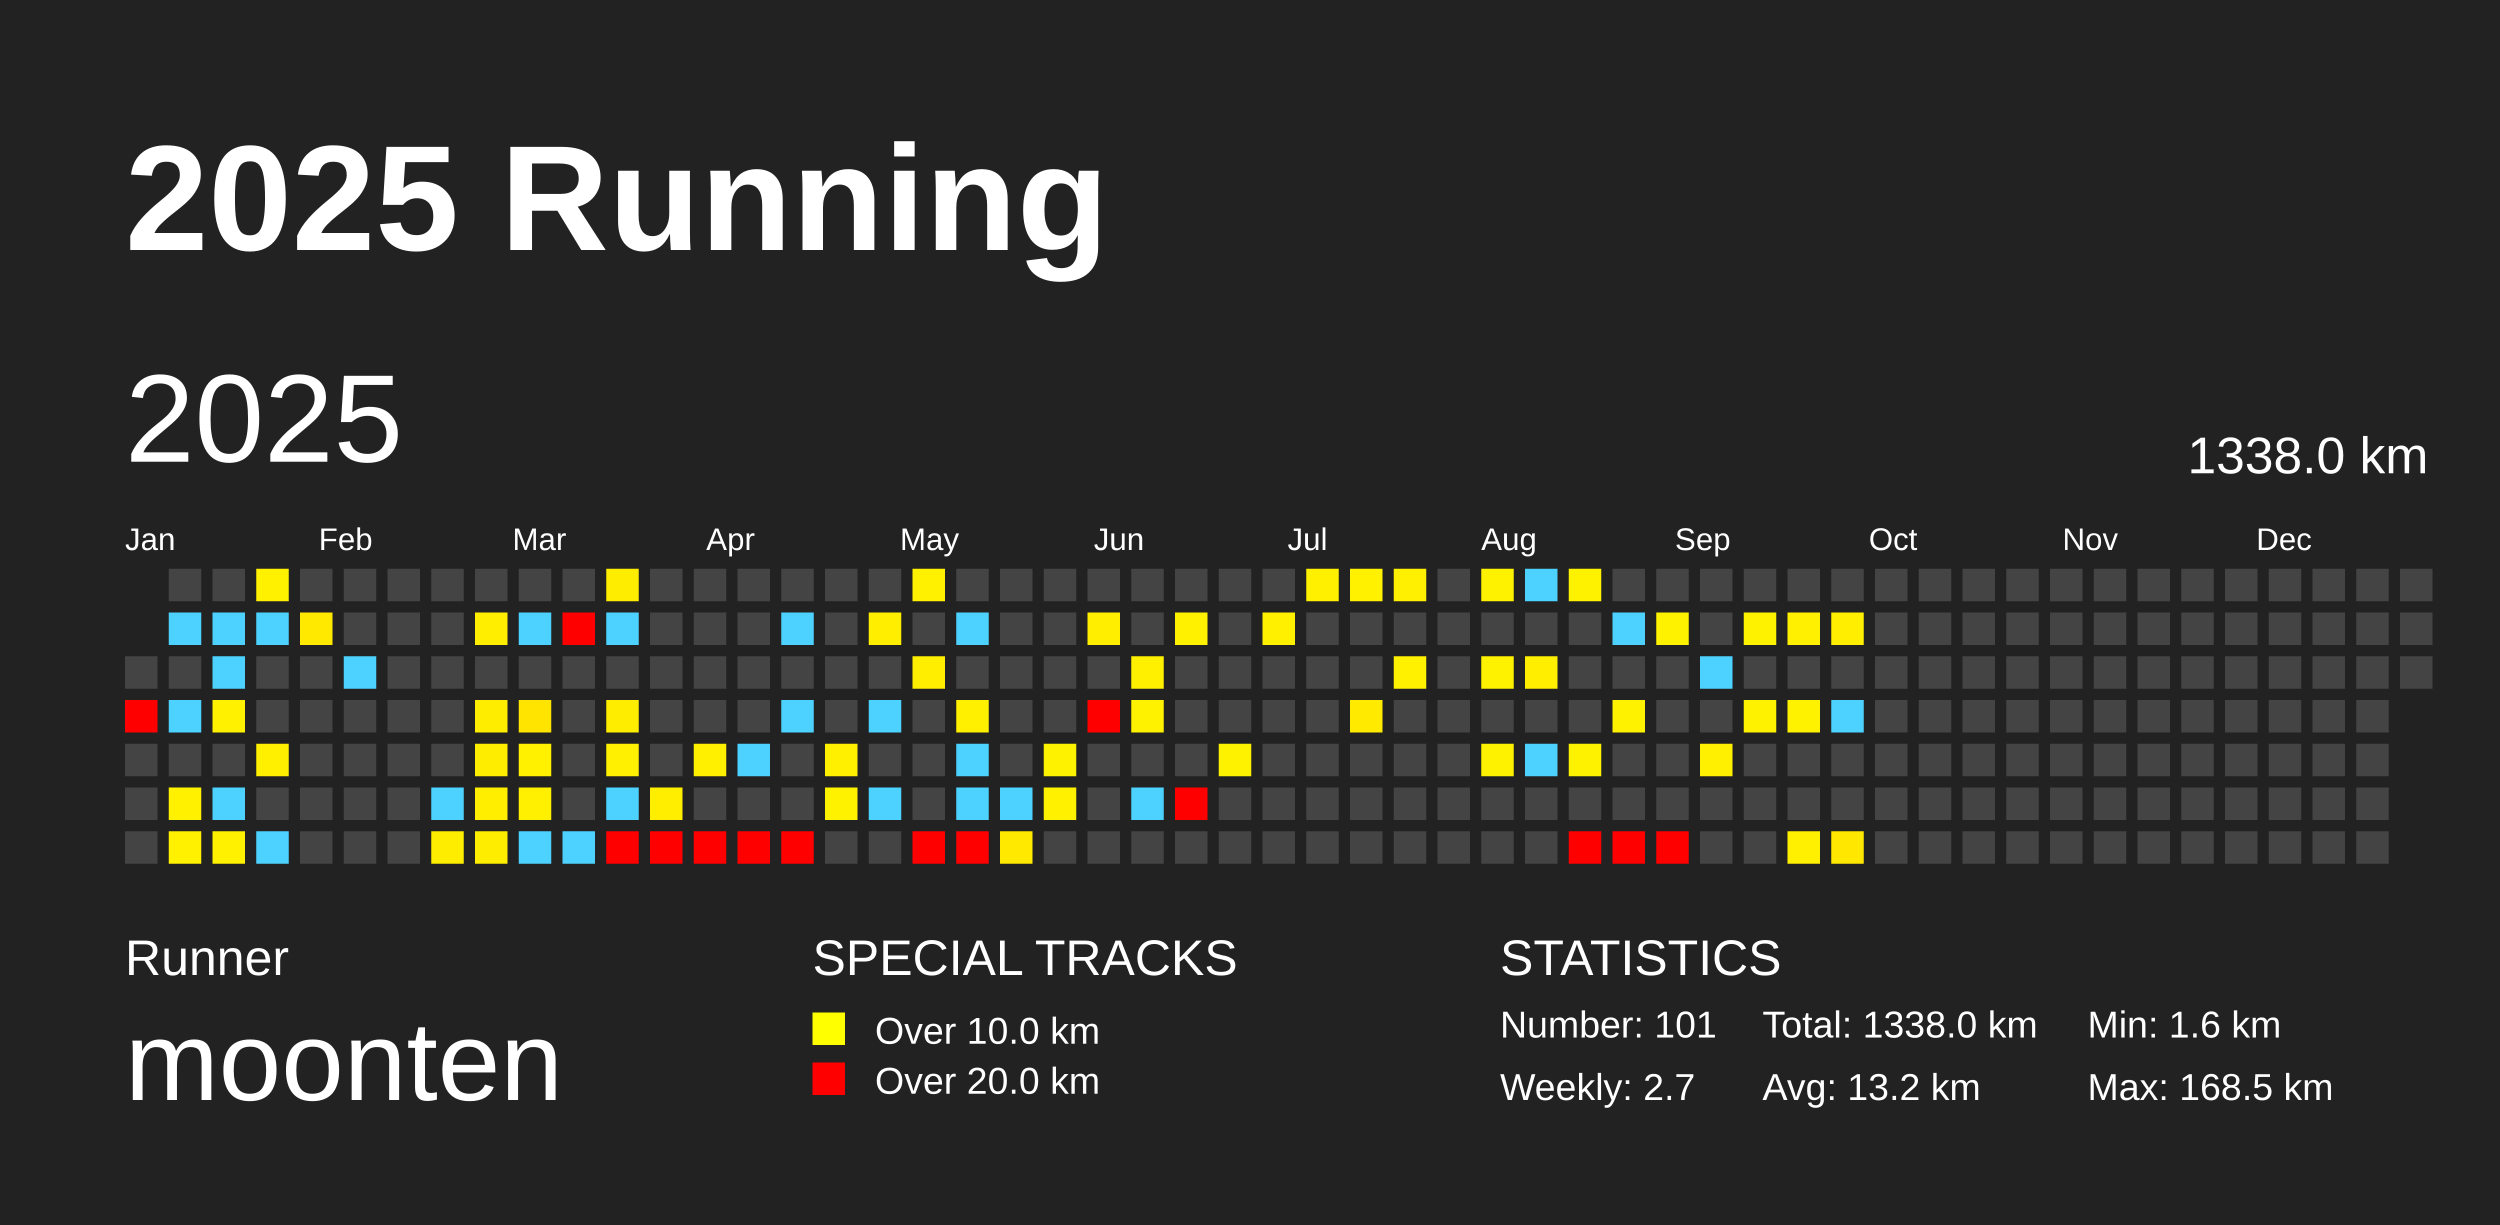
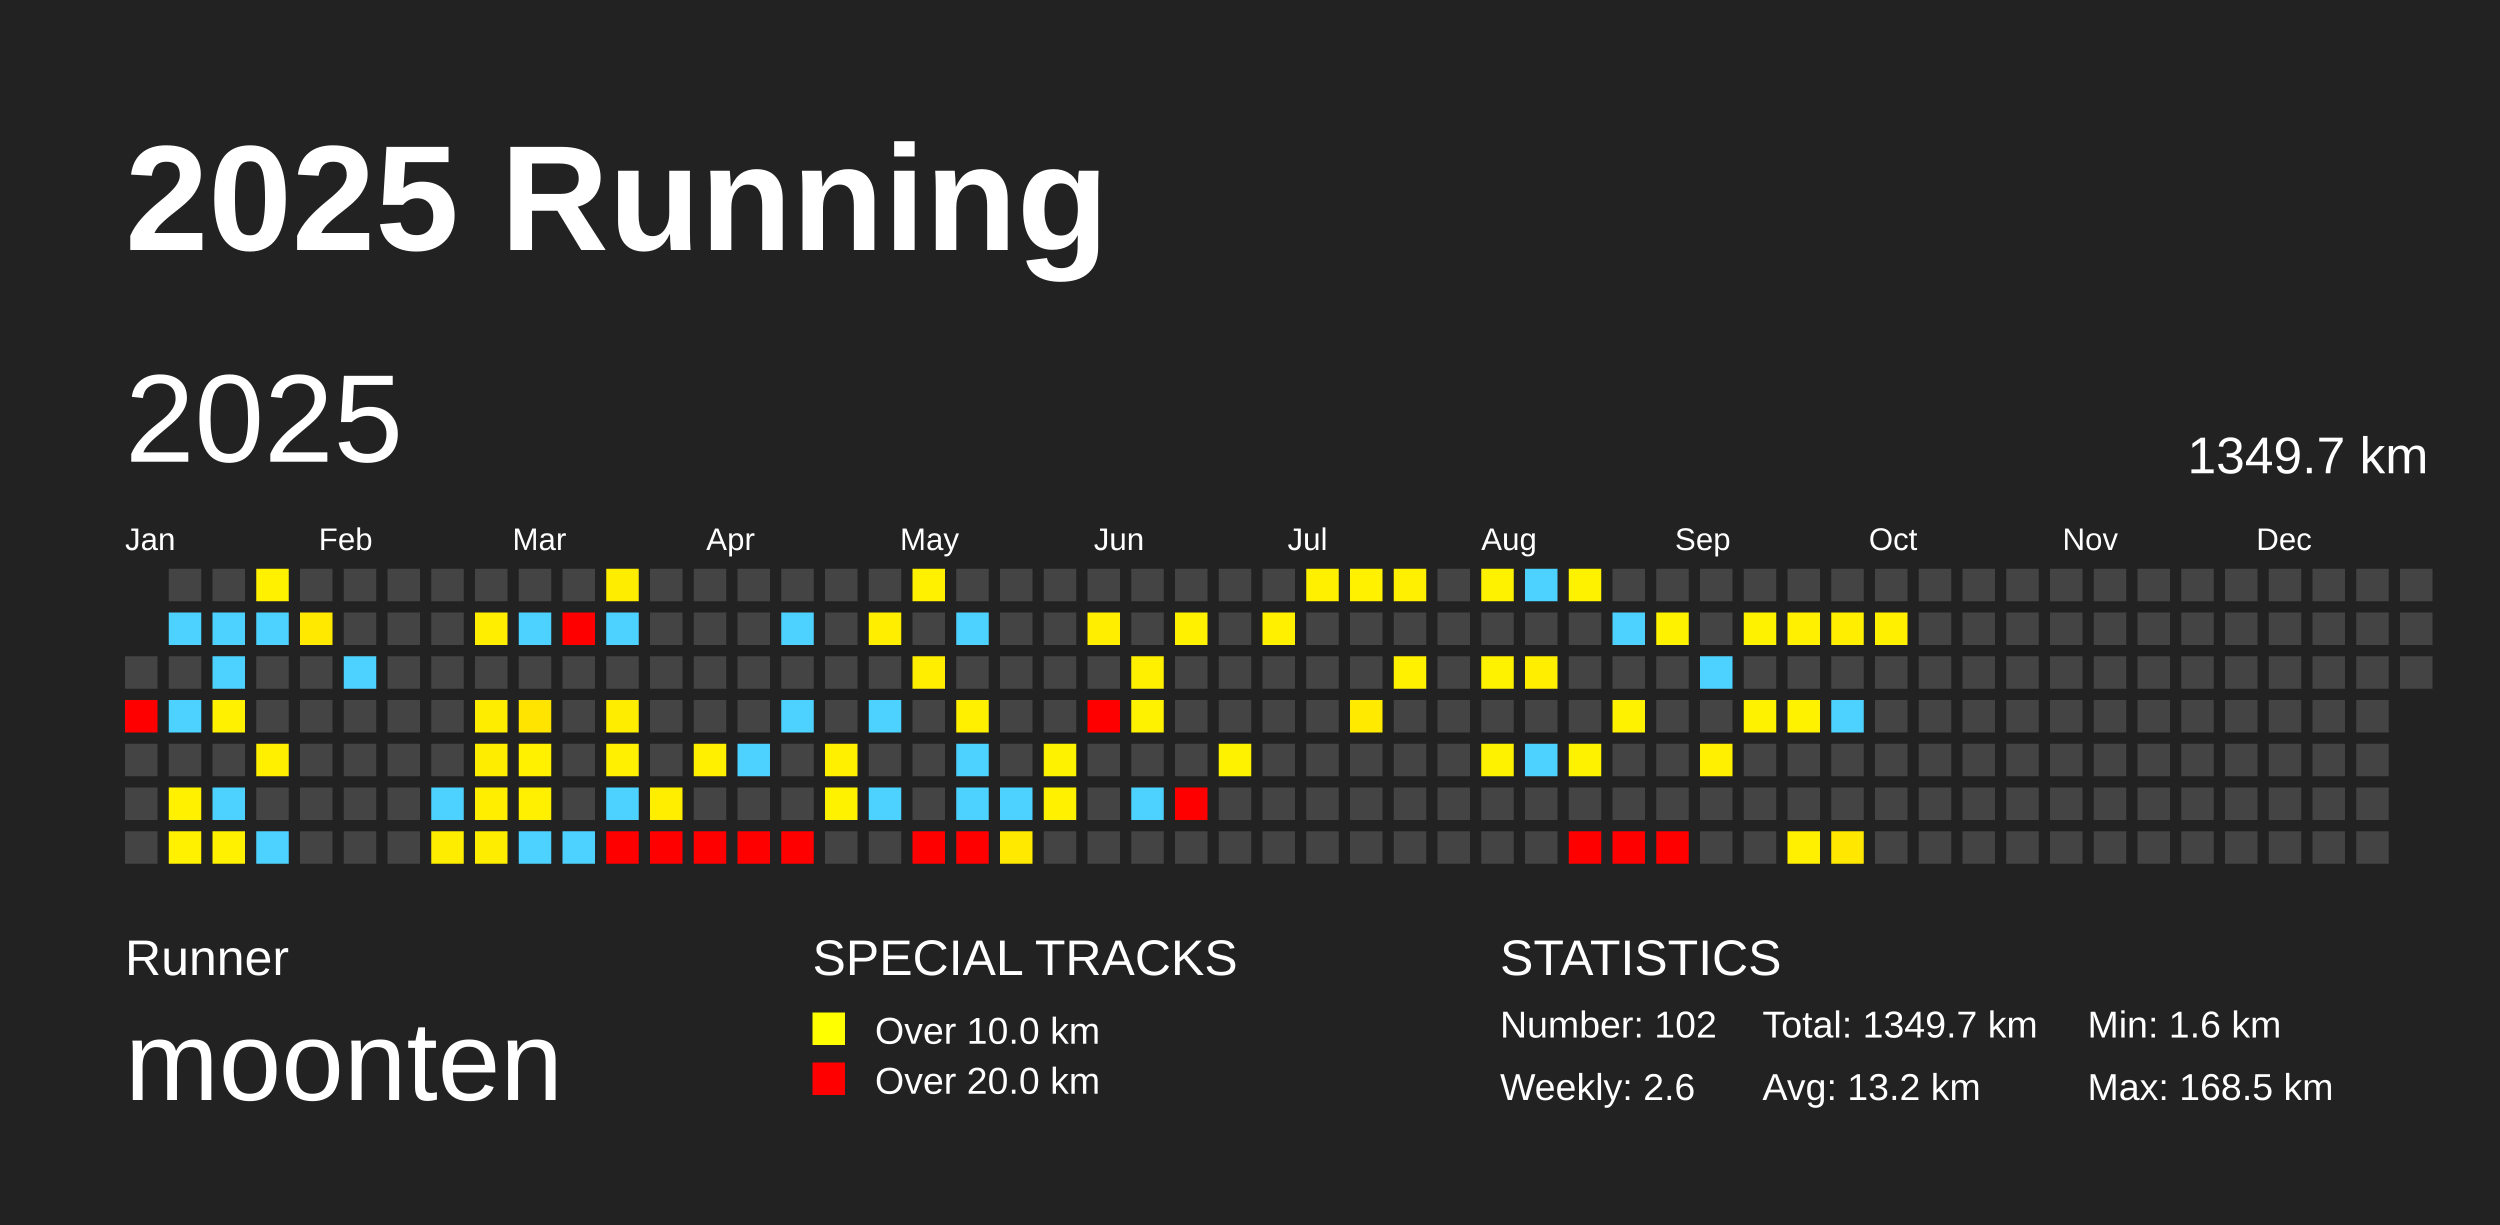
<svg xmlns="http://www.w3.org/2000/svg" baseProfile="full" height="98mm" version="1.1" viewBox="0,0,200,98" width="200mm">
  <defs />
  <rect fill="#222222" height="98" width="200" x="0" y="0" />
  <text fill="#FFFFFF" style="font-size:12px; font-family:Arial; font-weight:bold;" x="10" y="20">2025 Running</text>
  <text fill="#FFFFFF" style="font-size:4px; font-family:Arial" x="10" y="78">Runner</text>
  <text fill="#FFFFFF" style="font-size:9px; font-family:Arial" x="10" y="88">moonten</text>
  <text fill="#FFFFFF" style="font-size:4px; font-family:Arial" x="65" y="78">SPECIAL TRACKS</text>
  <rect fill="yellow" height="2.6" width="2.6" x="65" y="81" />
  <text fill="#FFFFFF" style="font-size:3px; font-family:Arial" x="70" y="83.5">Over 10.0 km</text>
  <rect fill="red" height="2.6" width="2.6" x="65" y="85" />
  <text fill="#FFFFFF" style="font-size:3px; font-family:Arial" x="70" y="87.5">Over 20.0 km</text>
  <text fill="#FFFFFF" style="font-size:4px; font-family:Arial" x="120" y="78">STATISTICS</text>
-   <text fill="#FFFFFF" style="font-size:3px; font-family:Arial" x="120" y="83">Number: 101</text>
-   <text fill="#FFFFFF" style="font-size:3px; font-family:Arial" x="120" y="88">Weekly: 2.7</text>
-   <text fill="#FFFFFF" style="font-size:3px; font-family:Arial" x="141" y="83">Total: 1338.0 km</text>
+   <text fill="#FFFFFF" style="font-size:3px; font-family:Arial" x="120" y="83">Number: 102</text>
+   <text fill="#FFFFFF" style="font-size:3px; font-family:Arial" x="120" y="88">Weekly: 2.6</text>
+   <text fill="#FFFFFF" style="font-size:3px; font-family:Arial" x="141" y="83">Total: 1349.7 km</text>
  <text fill="#FFFFFF" style="font-size:3px; font-family:Arial" x="141" y="88">Avg: 13.2 km</text>
  <text fill="#FFFFFF" style="font-size:3px; font-family:Arial" x="167" y="83">Min: 1.6 km</text>
  <text fill="#FFFFFF" style="font-size:3px; font-family:Arial" x="167" y="88">Max: 168.5 km</text>
  <text dominant-baseline="hanging" fill="#FFFFFF" style="font-size:10.0px; font-family:Arial;" x="10" y="30">2025</text>
-   <text dominant-baseline="hanging" fill="#FFFFFF" style="font-size:4.125px; font-family:Arial;" x="175" y="35">1338.0 km</text>
+   <text dominant-baseline="hanging" fill="#FFFFFF" style="font-size:4.125px; font-family:Arial;" x="175" y="35">1349.7 km</text>
  <text fill="#FFFFFF" style="font-size:2.5px; font-family:Arial" x="10.0" y="44">Jan</text>
  <text fill="#FFFFFF" style="font-size:2.5px; font-family:Arial" x="25.5" y="44">Feb</text>
  <text fill="#FFFFFF" style="font-size:2.5px; font-family:Arial" x="41.0" y="44">Mar</text>
  <text fill="#FFFFFF" style="font-size:2.5px; font-family:Arial" x="56.5" y="44">Apr</text>
  <text fill="#FFFFFF" style="font-size:2.5px; font-family:Arial" x="72.0" y="44">May</text>
  <text fill="#FFFFFF" style="font-size:2.5px; font-family:Arial" x="87.5" y="44">Jun</text>
  <text fill="#FFFFFF" style="font-size:2.5px; font-family:Arial" x="103.0" y="44">Jul</text>
  <text fill="#FFFFFF" style="font-size:2.5px; font-family:Arial" x="118.5" y="44">Aug</text>
  <text fill="#FFFFFF" style="font-size:2.5px; font-family:Arial" x="134.0" y="44">Sep</text>
  <text fill="#FFFFFF" style="font-size:2.5px; font-family:Arial" x="149.5" y="44">Oct</text>
  <text fill="#FFFFFF" style="font-size:2.5px; font-family:Arial" x="165.0" y="44">Nov</text>
  <text fill="#FFFFFF" style="font-size:2.5px; font-family:Arial" x="180.5" y="44">Dec</text>
  <rect fill="#444444" height="2.6" width="2.6" x="10.0" y="52.5" />
  <rect fill="red" height="2.6" width="2.6" x="10.0" y="56.0" />
  <rect fill="#444444" height="2.6" width="2.6" x="10.0" y="59.5" />
  <rect fill="#444444" height="2.6" width="2.6" x="10.0" y="63.0" />
  <rect fill="#444444" height="2.6" width="2.6" x="10.0" y="66.5" />
  <rect fill="#444444" height="2.6" width="2.6" x="13.5" y="45.5" />
  <rect fill="#4dd2ff" height="2.6" width="2.6" x="13.5" y="49.0" />
  <rect fill="#444444" height="2.6" width="2.6" x="13.5" y="52.5" />
  <rect fill="#4dd2ff" height="2.6" width="2.6" x="13.5" y="56.0" />
  <rect fill="#444444" height="2.6" width="2.6" x="13.5" y="59.5" />
  <rect fill="#fff100" height="2.6" width="2.6" x="13.5" y="63.0" />
  <rect fill="#fff100" height="2.6" width="2.6" x="13.5" y="66.5" />
  <rect fill="#444444" height="2.6" width="2.6" x="17.0" y="45.5" />
  <rect fill="#4dd2ff" height="2.6" width="2.6" x="17.0" y="49.0" />
  <rect fill="#4dd2ff" height="2.6" width="2.6" x="17.0" y="52.5" />
  <rect fill="#fff100" height="2.6" width="2.6" x="17.0" y="56.0" />
  <rect fill="#444444" height="2.6" width="2.6" x="17.0" y="59.5" />
  <rect fill="#4dd2ff" height="2.6" width="2.6" x="17.0" y="63.0" />
  <rect fill="#fff100" height="2.6" width="2.6" x="17.0" y="66.5" />
  <rect fill="#fff100" height="2.6" width="2.6" x="20.5" y="45.5" />
  <rect fill="#4dd2ff" height="2.6" width="2.6" x="20.5" y="49.0" />
  <rect fill="#444444" height="2.6" width="2.6" x="20.5" y="52.5" />
  <rect fill="#444444" height="2.6" width="2.6" x="20.5" y="56.0" />
  <rect fill="#fff000" height="2.6" width="2.6" x="20.5" y="59.5" />
  <rect fill="#444444" height="2.6" width="2.6" x="20.5" y="63.0" />
  <rect fill="#4dd2ff" height="2.6" width="2.6" x="20.5" y="66.5" />
  <rect fill="#444444" height="2.6" width="2.6" x="24.0" y="45.5" />
  <rect fill="#ffe900" height="2.6" width="2.6" x="24.0" y="49.0" />
  <rect fill="#444444" height="2.6" width="2.6" x="24.0" y="52.5" />
  <rect fill="#444444" height="2.6" width="2.6" x="24.0" y="56.0" />
  <rect fill="#444444" height="2.6" width="2.6" x="24.0" y="59.5" />
  <rect fill="#444444" height="2.6" width="2.6" x="24.0" y="63.0" />
  <rect fill="#444444" height="2.6" width="2.6" x="24.0" y="66.5" />
  <rect fill="#444444" height="2.6" width="2.6" x="27.5" y="45.5" />
  <rect fill="#444444" height="2.6" width="2.6" x="27.5" y="49.0" />
  <rect fill="#4dd2ff" height="2.6" width="2.6" x="27.5" y="52.5" />
  <rect fill="#444444" height="2.6" width="2.6" x="27.5" y="56.0" />
  <rect fill="#444444" height="2.6" width="2.6" x="27.5" y="59.5" />
  <rect fill="#444444" height="2.6" width="2.6" x="27.5" y="63.0" />
  <rect fill="#444444" height="2.6" width="2.6" x="27.5" y="66.5" />
  <rect fill="#444444" height="2.6" width="2.6" x="31.0" y="45.5" />
  <rect fill="#444444" height="2.6" width="2.6" x="31.0" y="49.0" />
  <rect fill="#444444" height="2.6" width="2.6" x="31.0" y="52.5" />
  <rect fill="#444444" height="2.6" width="2.6" x="31.0" y="56.0" />
  <rect fill="#444444" height="2.6" width="2.6" x="31.0" y="59.5" />
  <rect fill="#444444" height="2.6" width="2.6" x="31.0" y="63.0" />
  <rect fill="#444444" height="2.6" width="2.6" x="31.0" y="66.5" />
  <rect fill="#444444" height="2.6" width="2.6" x="34.5" y="45.5" />
  <rect fill="#444444" height="2.6" width="2.6" x="34.5" y="49.0" />
  <rect fill="#444444" height="2.6" width="2.6" x="34.5" y="52.5" />
  <rect fill="#444444" height="2.6" width="2.6" x="34.5" y="56.0" />
  <rect fill="#444444" height="2.6" width="2.6" x="34.5" y="59.5" />
  <rect fill="#4dd2ff" height="2.6" width="2.6" x="34.5" y="63.0" />
  <rect fill="#ffed00" height="2.6" width="2.6" x="34.5" y="66.5" />
  <rect fill="#444444" height="2.6" width="2.6" x="38.0" y="45.5" />
  <rect fill="#ffee00" height="2.6" width="2.6" x="38.0" y="49.0" />
  <rect fill="#444444" height="2.6" width="2.6" x="38.0" y="52.5" />
  <rect fill="#ffed00" height="2.6" width="2.6" x="38.0" y="56.0" />
  <rect fill="#ffed00" height="2.6" width="2.6" x="38.0" y="59.5" />
  <rect fill="#ffee00" height="2.6" width="2.6" x="38.0" y="63.0" />
  <rect fill="#ffed00" height="2.6" width="2.6" x="38.0" y="66.5" />
  <rect fill="#444444" height="2.6" width="2.6" x="41.5" y="45.5" />
  <rect fill="#4dd2ff" height="2.6" width="2.6" x="41.5" y="49.0" />
  <rect fill="#444444" height="2.6" width="2.6" x="41.5" y="52.5" />
  <rect fill="#ffe400" height="2.6" width="2.6" x="41.5" y="56.0" />
  <rect fill="#fff100" height="2.6" width="2.6" x="41.5" y="59.5" />
  <rect fill="#ffef00" height="2.6" width="2.6" x="41.5" y="63.0" />
  <rect fill="#4dd2ff" height="2.6" width="2.6" x="41.5" y="66.5" />
  <rect fill="#444444" height="2.6" width="2.6" x="45.0" y="45.5" />
  <rect fill="red" height="2.6" width="2.6" x="45.0" y="49.0" />
  <rect fill="#444444" height="2.6" width="2.6" x="45.0" y="52.5" />
  <rect fill="#444444" height="2.6" width="2.6" x="45.0" y="56.0" />
  <rect fill="#444444" height="2.6" width="2.6" x="45.0" y="59.5" />
  <rect fill="#444444" height="2.6" width="2.6" x="45.0" y="63.0" />
  <rect fill="#4dd2ff" height="2.6" width="2.6" x="45.0" y="66.5" />
  <rect fill="#ffed00" height="2.6" width="2.6" x="48.5" y="45.5" />
  <rect fill="#4dd2ff" height="2.6" width="2.6" x="48.5" y="49.0" />
  <rect fill="#444444" height="2.6" width="2.6" x="48.5" y="52.5" />
  <rect fill="#ffed00" height="2.6" width="2.6" x="48.5" y="56.0" />
  <rect fill="#ffef00" height="2.6" width="2.6" x="48.5" y="59.5" />
  <rect fill="#4dd2ff" height="2.6" width="2.6" x="48.5" y="63.0" />
  <rect fill="red" height="2.6" width="2.6" x="48.5" y="66.5" />
  <rect fill="#444444" height="2.6" width="2.6" x="52.0" y="45.5" />
  <rect fill="#444444" height="2.6" width="2.6" x="52.0" y="49.0" />
  <rect fill="#444444" height="2.6" width="2.6" x="52.0" y="52.5" />
  <rect fill="#444444" height="2.6" width="2.6" x="52.0" y="56.0" />
  <rect fill="#444444" height="2.6" width="2.6" x="52.0" y="59.5" />
  <rect fill="#ffee00" height="2.6" width="2.6" x="52.0" y="63.0" />
  <rect fill="red" height="2.6" width="2.6" x="52.0" y="66.5" />
  <rect fill="#444444" height="2.6" width="2.6" x="55.5" y="45.5" />
  <rect fill="#444444" height="2.6" width="2.6" x="55.5" y="49.0" />
  <rect fill="#444444" height="2.6" width="2.6" x="55.5" y="52.5" />
  <rect fill="#444444" height="2.6" width="2.6" x="55.5" y="56.0" />
  <rect fill="#fff000" height="2.6" width="2.6" x="55.5" y="59.5" />
  <rect fill="#444444" height="2.6" width="2.6" x="55.5" y="63.0" />
  <rect fill="red" height="2.6" width="2.6" x="55.5" y="66.5" />
  <rect fill="#444444" height="2.6" width="2.6" x="59.0" y="45.5" />
  <rect fill="#444444" height="2.6" width="2.6" x="59.0" y="49.0" />
  <rect fill="#444444" height="2.6" width="2.6" x="59.0" y="52.5" />
  <rect fill="#444444" height="2.6" width="2.6" x="59.0" y="56.0" />
  <rect fill="#4dd2ff" height="2.6" width="2.6" x="59.0" y="59.5" />
  <rect fill="#444444" height="2.6" width="2.6" x="59.0" y="63.0" />
  <rect fill="red" height="2.6" width="2.6" x="59.0" y="66.5" />
  <rect fill="#444444" height="2.6" width="2.6" x="62.5" y="45.5" />
  <rect fill="#4dd2ff" height="2.6" width="2.6" x="62.5" y="49.0" />
  <rect fill="#444444" height="2.6" width="2.6" x="62.5" y="52.5" />
  <rect fill="#4dd2ff" height="2.6" width="2.6" x="62.5" y="56.0" />
  <rect fill="#444444" height="2.6" width="2.6" x="62.5" y="59.5" />
  <rect fill="#444444" height="2.6" width="2.6" x="62.5" y="63.0" />
  <rect fill="red" height="2.6" width="2.6" x="62.5" y="66.5" />
  <rect fill="#444444" height="2.6" width="2.6" x="66.0" y="45.5" />
  <rect fill="#444444" height="2.6" width="2.6" x="66.0" y="49.0" />
  <rect fill="#444444" height="2.6" width="2.6" x="66.0" y="52.5" />
  <rect fill="#444444" height="2.6" width="2.6" x="66.0" y="56.0" />
  <rect fill="#fff000" height="2.6" width="2.6" x="66.0" y="59.5" />
  <rect fill="#fff200" height="2.6" width="2.6" x="66.0" y="63.0" />
  <rect fill="#444444" height="2.6" width="2.6" x="66.0" y="66.5" />
  <rect fill="#444444" height="2.6" width="2.6" x="69.5" y="45.5" />
  <rect fill="#ffee00" height="2.6" width="2.6" x="69.5" y="49.0" />
  <rect fill="#444444" height="2.6" width="2.6" x="69.5" y="52.5" />
  <rect fill="#4dd2ff" height="2.6" width="2.6" x="69.5" y="56.0" />
  <rect fill="#444444" height="2.6" width="2.6" x="69.5" y="59.5" />
  <rect fill="#4dd2ff" height="2.6" width="2.6" x="69.5" y="63.0" />
  <rect fill="#444444" height="2.6" width="2.6" x="69.5" y="66.5" />
  <rect fill="#fff100" height="2.6" width="2.6" x="73.0" y="45.5" />
  <rect fill="#444444" height="2.6" width="2.6" x="73.0" y="49.0" />
  <rect fill="#ffee00" height="2.6" width="2.6" x="73.0" y="52.5" />
  <rect fill="#444444" height="2.6" width="2.6" x="73.0" y="56.0" />
  <rect fill="#444444" height="2.6" width="2.6" x="73.0" y="59.5" />
  <rect fill="#444444" height="2.6" width="2.6" x="73.0" y="63.0" />
  <rect fill="red" height="2.6" width="2.6" x="73.0" y="66.5" />
  <rect fill="#444444" height="2.6" width="2.6" x="76.5" y="45.5" />
  <rect fill="#4dd2ff" height="2.6" width="2.6" x="76.5" y="49.0" />
  <rect fill="#444444" height="2.6" width="2.6" x="76.5" y="52.5" />
  <rect fill="#fff000" height="2.6" width="2.6" x="76.5" y="56.0" />
  <rect fill="#4dd2ff" height="2.6" width="2.6" x="76.5" y="59.5" />
  <rect fill="#4dd2ff" height="2.6" width="2.6" x="76.5" y="63.0" />
  <rect fill="red" height="2.6" width="2.6" x="76.5" y="66.5" />
  <rect fill="#444444" height="2.6" width="2.6" x="80.0" y="45.5" />
  <rect fill="#444444" height="2.6" width="2.6" x="80.0" y="49.0" />
  <rect fill="#444444" height="2.6" width="2.6" x="80.0" y="52.5" />
  <rect fill="#444444" height="2.6" width="2.6" x="80.0" y="56.0" />
  <rect fill="#444444" height="2.6" width="2.6" x="80.0" y="59.5" />
  <rect fill="#4dd2ff" height="2.6" width="2.6" x="80.0" y="63.0" />
  <rect fill="#ffe900" height="2.6" width="2.6" x="80.0" y="66.5" />
  <rect fill="#444444" height="2.6" width="2.6" x="83.5" y="45.5" />
  <rect fill="#444444" height="2.6" width="2.6" x="83.5" y="49.0" />
  <rect fill="#444444" height="2.6" width="2.6" x="83.5" y="52.5" />
  <rect fill="#444444" height="2.6" width="2.6" x="83.5" y="56.0" />
  <rect fill="#fff200" height="2.6" width="2.6" x="83.5" y="59.5" />
  <rect fill="#fff100" height="2.6" width="2.6" x="83.5" y="63.0" />
  <rect fill="#444444" height="2.6" width="2.6" x="83.5" y="66.5" />
  <rect fill="#444444" height="2.6" width="2.6" x="87.0" y="45.5" />
  <rect fill="#ffee00" height="2.6" width="2.6" x="87.0" y="49.0" />
  <rect fill="#444444" height="2.6" width="2.6" x="87.0" y="52.5" />
  <rect fill="red" height="2.6" width="2.6" x="87.0" y="56.0" />
  <rect fill="#444444" height="2.6" width="2.6" x="87.0" y="59.5" />
  <rect fill="#444444" height="2.6" width="2.6" x="87.0" y="63.0" />
  <rect fill="#444444" height="2.6" width="2.6" x="87.0" y="66.5" />
  <rect fill="#444444" height="2.6" width="2.6" x="90.5" y="45.5" />
  <rect fill="#444444" height="2.6" width="2.6" x="90.5" y="49.0" />
  <rect fill="#fff000" height="2.6" width="2.6" x="90.5" y="52.5" />
  <rect fill="#fff200" height="2.6" width="2.6" x="90.5" y="56.0" />
  <rect fill="#444444" height="2.6" width="2.6" x="90.5" y="59.5" />
  <rect fill="#4dd2ff" height="2.6" width="2.6" x="90.5" y="63.0" />
  <rect fill="#444444" height="2.6" width="2.6" x="90.5" y="66.5" />
  <rect fill="#444444" height="2.6" width="2.6" x="94.0" y="45.5" />
  <rect fill="#fff100" height="2.6" width="2.6" x="94.0" y="49.0" />
  <rect fill="#444444" height="2.6" width="2.6" x="94.0" y="52.5" />
  <rect fill="#444444" height="2.6" width="2.6" x="94.0" y="56.0" />
  <rect fill="#444444" height="2.6" width="2.6" x="94.0" y="59.5" />
  <rect fill="red" height="2.6" width="2.6" x="94.0" y="63.0" />
  <rect fill="#444444" height="2.6" width="2.6" x="94.0" y="66.5" />
  <rect fill="#444444" height="2.6" width="2.6" x="97.5" y="45.5" />
  <rect fill="#444444" height="2.6" width="2.6" x="97.5" y="49.0" />
  <rect fill="#444444" height="2.6" width="2.6" x="97.5" y="52.5" />
  <rect fill="#444444" height="2.6" width="2.6" x="97.5" y="56.0" />
  <rect fill="#fff200" height="2.6" width="2.6" x="97.5" y="59.5" />
  <rect fill="#444444" height="2.6" width="2.6" x="97.5" y="63.0" />
  <rect fill="#444444" height="2.6" width="2.6" x="97.5" y="66.5" />
  <rect fill="#444444" height="2.6" width="2.6" x="101.0" y="45.5" />
  <rect fill="#fff000" height="2.6" width="2.6" x="101.0" y="49.0" />
  <rect fill="#444444" height="2.6" width="2.6" x="101.0" y="52.5" />
  <rect fill="#444444" height="2.6" width="2.6" x="101.0" y="56.0" />
  <rect fill="#444444" height="2.6" width="2.6" x="101.0" y="59.5" />
  <rect fill="#444444" height="2.6" width="2.6" x="101.0" y="63.0" />
  <rect fill="#444444" height="2.6" width="2.6" x="101.0" y="66.5" />
  <rect fill="#fff000" height="2.6" width="2.6" x="104.5" y="45.5" />
  <rect fill="#444444" height="2.6" width="2.6" x="104.5" y="49.0" />
  <rect fill="#444444" height="2.6" width="2.6" x="104.5" y="52.5" />
  <rect fill="#444444" height="2.6" width="2.6" x="104.5" y="56.0" />
  <rect fill="#444444" height="2.6" width="2.6" x="104.5" y="59.5" />
  <rect fill="#444444" height="2.6" width="2.6" x="104.5" y="63.0" />
  <rect fill="#444444" height="2.6" width="2.6" x="104.5" y="66.5" />
  <rect fill="#fff100" height="2.6" width="2.6" x="108.0" y="45.5" />
  <rect fill="#444444" height="2.6" width="2.6" x="108.0" y="49.0" />
  <rect fill="#444444" height="2.6" width="2.6" x="108.0" y="52.5" />
  <rect fill="#ffea00" height="2.6" width="2.6" x="108.0" y="56.0" />
  <rect fill="#444444" height="2.6" width="2.6" x="108.0" y="59.5" />
  <rect fill="#444444" height="2.6" width="2.6" x="108.0" y="63.0" />
  <rect fill="#444444" height="2.6" width="2.6" x="108.0" y="66.5" />
  <rect fill="#ffef00" height="2.6" width="2.6" x="111.5" y="45.5" />
  <rect fill="#444444" height="2.6" width="2.6" x="111.5" y="49.0" />
  <rect fill="#fff100" height="2.6" width="2.6" x="111.5" y="52.5" />
  <rect fill="#444444" height="2.6" width="2.6" x="111.5" y="56.0" />
  <rect fill="#444444" height="2.6" width="2.6" x="111.5" y="59.5" />
  <rect fill="#444444" height="2.6" width="2.6" x="111.5" y="63.0" />
  <rect fill="#444444" height="2.6" width="2.6" x="111.5" y="66.5" />
  <rect fill="#444444" height="2.6" width="2.6" x="115.0" y="45.5" />
  <rect fill="#444444" height="2.6" width="2.6" x="115.0" y="49.0" />
  <rect fill="#444444" height="2.6" width="2.6" x="115.0" y="52.5" />
  <rect fill="#444444" height="2.6" width="2.6" x="115.0" y="56.0" />
  <rect fill="#444444" height="2.6" width="2.6" x="115.0" y="59.5" />
  <rect fill="#444444" height="2.6" width="2.6" x="115.0" y="63.0" />
  <rect fill="#444444" height="2.6" width="2.6" x="115.0" y="66.5" />
  <rect fill="#fff200" height="2.6" width="2.6" x="118.5" y="45.5" />
  <rect fill="#444444" height="2.6" width="2.6" x="118.5" y="49.0" />
  <rect fill="#fff200" height="2.6" width="2.6" x="118.5" y="52.5" />
  <rect fill="#444444" height="2.6" width="2.6" x="118.5" y="56.0" />
  <rect fill="#fff200" height="2.6" width="2.6" x="118.5" y="59.5" />
  <rect fill="#444444" height="2.6" width="2.6" x="118.5" y="63.0" />
  <rect fill="#444444" height="2.6" width="2.6" x="118.5" y="66.5" />
  <rect fill="#4dd2ff" height="2.6" width="2.6" x="122.0" y="45.5" />
  <rect fill="#444444" height="2.6" width="2.6" x="122.0" y="49.0" />
  <rect fill="#ffee00" height="2.6" width="2.6" x="122.0" y="52.5" />
  <rect fill="#444444" height="2.6" width="2.6" x="122.0" y="56.0" />
  <rect fill="#4dd2ff" height="2.6" width="2.6" x="122.0" y="59.5" />
  <rect fill="#444444" height="2.6" width="2.6" x="122.0" y="63.0" />
  <rect fill="#444444" height="2.6" width="2.6" x="122.0" y="66.5" />
  <rect fill="#fff200" height="2.6" width="2.6" x="125.5" y="45.5" />
  <rect fill="#444444" height="2.6" width="2.6" x="125.5" y="49.0" />
  <rect fill="#444444" height="2.6" width="2.6" x="125.5" y="52.5" />
  <rect fill="#444444" height="2.6" width="2.6" x="125.5" y="56.0" />
  <rect fill="#fff200" height="2.6" width="2.6" x="125.5" y="59.5" />
  <rect fill="#444444" height="2.6" width="2.6" x="125.5" y="63.0" />
  <rect fill="red" height="2.6" width="2.6" x="125.5" y="66.5" />
  <rect fill="#444444" height="2.6" width="2.6" x="129.0" y="45.5" />
  <rect fill="#4dd2ff" height="2.6" width="2.6" x="129.0" y="49.0" />
  <rect fill="#444444" height="2.6" width="2.6" x="129.0" y="52.5" />
  <rect fill="#fff200" height="2.6" width="2.6" x="129.0" y="56.0" />
  <rect fill="#444444" height="2.6" width="2.6" x="129.0" y="59.5" />
  <rect fill="#444444" height="2.6" width="2.6" x="129.0" y="63.0" />
  <rect fill="red" height="2.6" width="2.6" x="129.0" y="66.5" />
  <rect fill="#444444" height="2.6" width="2.6" x="132.5" y="45.5" />
  <rect fill="#fff200" height="2.6" width="2.6" x="132.5" y="49.0" />
  <rect fill="#444444" height="2.6" width="2.6" x="132.5" y="52.5" />
  <rect fill="#444444" height="2.6" width="2.6" x="132.5" y="56.0" />
  <rect fill="#444444" height="2.6" width="2.6" x="132.5" y="59.5" />
  <rect fill="#444444" height="2.6" width="2.6" x="132.5" y="63.0" />
  <rect fill="red" height="2.6" width="2.6" x="132.5" y="66.5" />
  <rect fill="#444444" height="2.6" width="2.6" x="136.0" y="45.5" />
  <rect fill="#444444" height="2.6" width="2.6" x="136.0" y="49.0" />
  <rect fill="#4dd2ff" height="2.6" width="2.6" x="136.0" y="52.5" />
  <rect fill="#444444" height="2.6" width="2.6" x="136.0" y="56.0" />
  <rect fill="#ffef00" height="2.6" width="2.6" x="136.0" y="59.5" />
  <rect fill="#444444" height="2.6" width="2.6" x="136.0" y="63.0" />
  <rect fill="#444444" height="2.6" width="2.6" x="136.0" y="66.5" />
  <rect fill="#444444" height="2.6" width="2.6" x="139.5" y="45.5" />
  <rect fill="#fff200" height="2.6" width="2.6" x="139.5" y="49.0" />
  <rect fill="#444444" height="2.6" width="2.6" x="139.5" y="52.5" />
  <rect fill="#fff200" height="2.6" width="2.6" x="139.5" y="56.0" />
  <rect fill="#444444" height="2.6" width="2.6" x="139.5" y="59.5" />
  <rect fill="#444444" height="2.6" width="2.6" x="139.5" y="63.0" />
  <rect fill="#444444" height="2.6" width="2.6" x="139.5" y="66.5" />
  <rect fill="#444444" height="2.6" width="2.6" x="143.0" y="45.5" />
  <rect fill="#ffef00" height="2.6" width="2.6" x="143.0" y="49.0" />
  <rect fill="#444444" height="2.6" width="2.6" x="143.0" y="52.5" />
  <rect fill="#fff200" height="2.6" width="2.6" x="143.0" y="56.0" />
  <rect fill="#444444" height="2.6" width="2.6" x="143.0" y="59.5" />
  <rect fill="#444444" height="2.6" width="2.6" x="143.0" y="63.0" />
  <rect fill="#ffef00" height="2.6" width="2.6" x="143.0" y="66.5" />
  <rect fill="#444444" height="2.6" width="2.6" x="146.5" y="45.5" />
  <rect fill="#ffee00" height="2.6" width="2.6" x="146.5" y="49.0" />
  <rect fill="#444444" height="2.6" width="2.6" x="146.5" y="52.5" />
  <rect fill="#4dd2ff" height="2.6" width="2.6" x="146.5" y="56.0" />
  <rect fill="#444444" height="2.6" width="2.6" x="146.5" y="59.5" />
  <rect fill="#444444" height="2.6" width="2.6" x="146.5" y="63.0" />
  <rect fill="#ffe700" height="2.6" width="2.6" x="146.5" y="66.5" />
  <rect fill="#444444" height="2.6" width="2.6" x="150.0" y="45.5" />
-   <rect fill="#444444" height="2.6" width="2.6" x="150.0" y="49.0" />
+   <rect fill="#fff000" height="2.6" width="2.6" x="150.0" y="49.0" />
  <rect fill="#444444" height="2.6" width="2.6" x="150.0" y="52.5" />
  <rect fill="#444444" height="2.6" width="2.6" x="150.0" y="56.0" />
  <rect fill="#444444" height="2.6" width="2.6" x="150.0" y="59.5" />
  <rect fill="#444444" height="2.6" width="2.6" x="150.0" y="63.0" />
  <rect fill="#444444" height="2.6" width="2.6" x="150.0" y="66.5" />
  <rect fill="#444444" height="2.6" width="2.6" x="153.5" y="45.5" />
  <rect fill="#444444" height="2.6" width="2.6" x="153.5" y="49.0" />
  <rect fill="#444444" height="2.6" width="2.6" x="153.5" y="52.5" />
  <rect fill="#444444" height="2.6" width="2.6" x="153.5" y="56.0" />
  <rect fill="#444444" height="2.6" width="2.6" x="153.5" y="59.5" />
  <rect fill="#444444" height="2.6" width="2.6" x="153.5" y="63.0" />
  <rect fill="#444444" height="2.6" width="2.6" x="153.5" y="66.5" />
  <rect fill="#444444" height="2.6" width="2.6" x="157.0" y="45.5" />
  <rect fill="#444444" height="2.6" width="2.6" x="157.0" y="49.0" />
  <rect fill="#444444" height="2.6" width="2.6" x="157.0" y="52.5" />
  <rect fill="#444444" height="2.6" width="2.6" x="157.0" y="56.0" />
  <rect fill="#444444" height="2.6" width="2.6" x="157.0" y="59.5" />
  <rect fill="#444444" height="2.6" width="2.6" x="157.0" y="63.0" />
  <rect fill="#444444" height="2.6" width="2.6" x="157.0" y="66.5" />
  <rect fill="#444444" height="2.6" width="2.6" x="160.5" y="45.5" />
  <rect fill="#444444" height="2.6" width="2.6" x="160.5" y="49.0" />
  <rect fill="#444444" height="2.6" width="2.6" x="160.5" y="52.5" />
  <rect fill="#444444" height="2.6" width="2.6" x="160.5" y="56.0" />
  <rect fill="#444444" height="2.6" width="2.6" x="160.5" y="59.5" />
  <rect fill="#444444" height="2.6" width="2.6" x="160.5" y="63.0" />
  <rect fill="#444444" height="2.6" width="2.6" x="160.5" y="66.5" />
  <rect fill="#444444" height="2.6" width="2.6" x="164.0" y="45.5" />
  <rect fill="#444444" height="2.6" width="2.6" x="164.0" y="49.0" />
  <rect fill="#444444" height="2.6" width="2.6" x="164.0" y="52.5" />
  <rect fill="#444444" height="2.6" width="2.6" x="164.0" y="56.0" />
  <rect fill="#444444" height="2.6" width="2.6" x="164.0" y="59.5" />
  <rect fill="#444444" height="2.6" width="2.6" x="164.0" y="63.0" />
  <rect fill="#444444" height="2.6" width="2.6" x="164.0" y="66.5" />
  <rect fill="#444444" height="2.6" width="2.6" x="167.5" y="45.5" />
  <rect fill="#444444" height="2.6" width="2.6" x="167.5" y="49.0" />
  <rect fill="#444444" height="2.6" width="2.6" x="167.5" y="52.5" />
  <rect fill="#444444" height="2.6" width="2.6" x="167.5" y="56.0" />
  <rect fill="#444444" height="2.6" width="2.6" x="167.5" y="59.5" />
  <rect fill="#444444" height="2.6" width="2.6" x="167.5" y="63.0" />
  <rect fill="#444444" height="2.6" width="2.6" x="167.5" y="66.5" />
  <rect fill="#444444" height="2.6" width="2.6" x="171.0" y="45.5" />
  <rect fill="#444444" height="2.6" width="2.6" x="171.0" y="49.0" />
  <rect fill="#444444" height="2.6" width="2.6" x="171.0" y="52.5" />
  <rect fill="#444444" height="2.6" width="2.6" x="171.0" y="56.0" />
  <rect fill="#444444" height="2.6" width="2.6" x="171.0" y="59.5" />
  <rect fill="#444444" height="2.6" width="2.6" x="171.0" y="63.0" />
  <rect fill="#444444" height="2.6" width="2.6" x="171.0" y="66.5" />
  <rect fill="#444444" height="2.6" width="2.6" x="174.5" y="45.5" />
  <rect fill="#444444" height="2.6" width="2.6" x="174.5" y="49.0" />
  <rect fill="#444444" height="2.6" width="2.6" x="174.5" y="52.5" />
  <rect fill="#444444" height="2.6" width="2.6" x="174.5" y="56.0" />
  <rect fill="#444444" height="2.6" width="2.6" x="174.5" y="59.5" />
  <rect fill="#444444" height="2.6" width="2.6" x="174.5" y="63.0" />
  <rect fill="#444444" height="2.6" width="2.6" x="174.5" y="66.5" />
  <rect fill="#444444" height="2.6" width="2.6" x="178.0" y="45.5" />
  <rect fill="#444444" height="2.6" width="2.6" x="178.0" y="49.0" />
  <rect fill="#444444" height="2.6" width="2.6" x="178.0" y="52.5" />
  <rect fill="#444444" height="2.6" width="2.6" x="178.0" y="56.0" />
  <rect fill="#444444" height="2.6" width="2.6" x="178.0" y="59.5" />
  <rect fill="#444444" height="2.6" width="2.6" x="178.0" y="63.0" />
  <rect fill="#444444" height="2.6" width="2.6" x="178.0" y="66.5" />
  <rect fill="#444444" height="2.6" width="2.6" x="181.5" y="45.5" />
  <rect fill="#444444" height="2.6" width="2.6" x="181.5" y="49.0" />
  <rect fill="#444444" height="2.6" width="2.6" x="181.5" y="52.5" />
  <rect fill="#444444" height="2.6" width="2.6" x="181.5" y="56.0" />
  <rect fill="#444444" height="2.6" width="2.6" x="181.5" y="59.5" />
  <rect fill="#444444" height="2.6" width="2.6" x="181.5" y="63.0" />
  <rect fill="#444444" height="2.6" width="2.6" x="181.5" y="66.5" />
  <rect fill="#444444" height="2.6" width="2.6" x="185.0" y="45.5" />
  <rect fill="#444444" height="2.6" width="2.6" x="185.0" y="49.0" />
  <rect fill="#444444" height="2.6" width="2.6" x="185.0" y="52.5" />
  <rect fill="#444444" height="2.6" width="2.6" x="185.0" y="56.0" />
  <rect fill="#444444" height="2.6" width="2.6" x="185.0" y="59.5" />
  <rect fill="#444444" height="2.6" width="2.6" x="185.0" y="63.0" />
  <rect fill="#444444" height="2.6" width="2.6" x="185.0" y="66.5" />
  <rect fill="#444444" height="2.6" width="2.6" x="188.5" y="45.5" />
  <rect fill="#444444" height="2.6" width="2.6" x="188.5" y="49.0" />
  <rect fill="#444444" height="2.6" width="2.6" x="188.5" y="52.5" />
  <rect fill="#444444" height="2.6" width="2.6" x="188.5" y="56.0" />
  <rect fill="#444444" height="2.6" width="2.6" x="188.5" y="59.5" />
  <rect fill="#444444" height="2.6" width="2.6" x="188.5" y="63.0" />
  <rect fill="#444444" height="2.6" width="2.6" x="188.5" y="66.5" />
  <rect fill="#444444" height="2.6" width="2.6" x="192.0" y="45.5" />
  <rect fill="#444444" height="2.6" width="2.6" x="192.0" y="49.0" />
  <rect fill="#444444" height="2.6" width="2.6" x="192.0" y="52.5" />
</svg>
